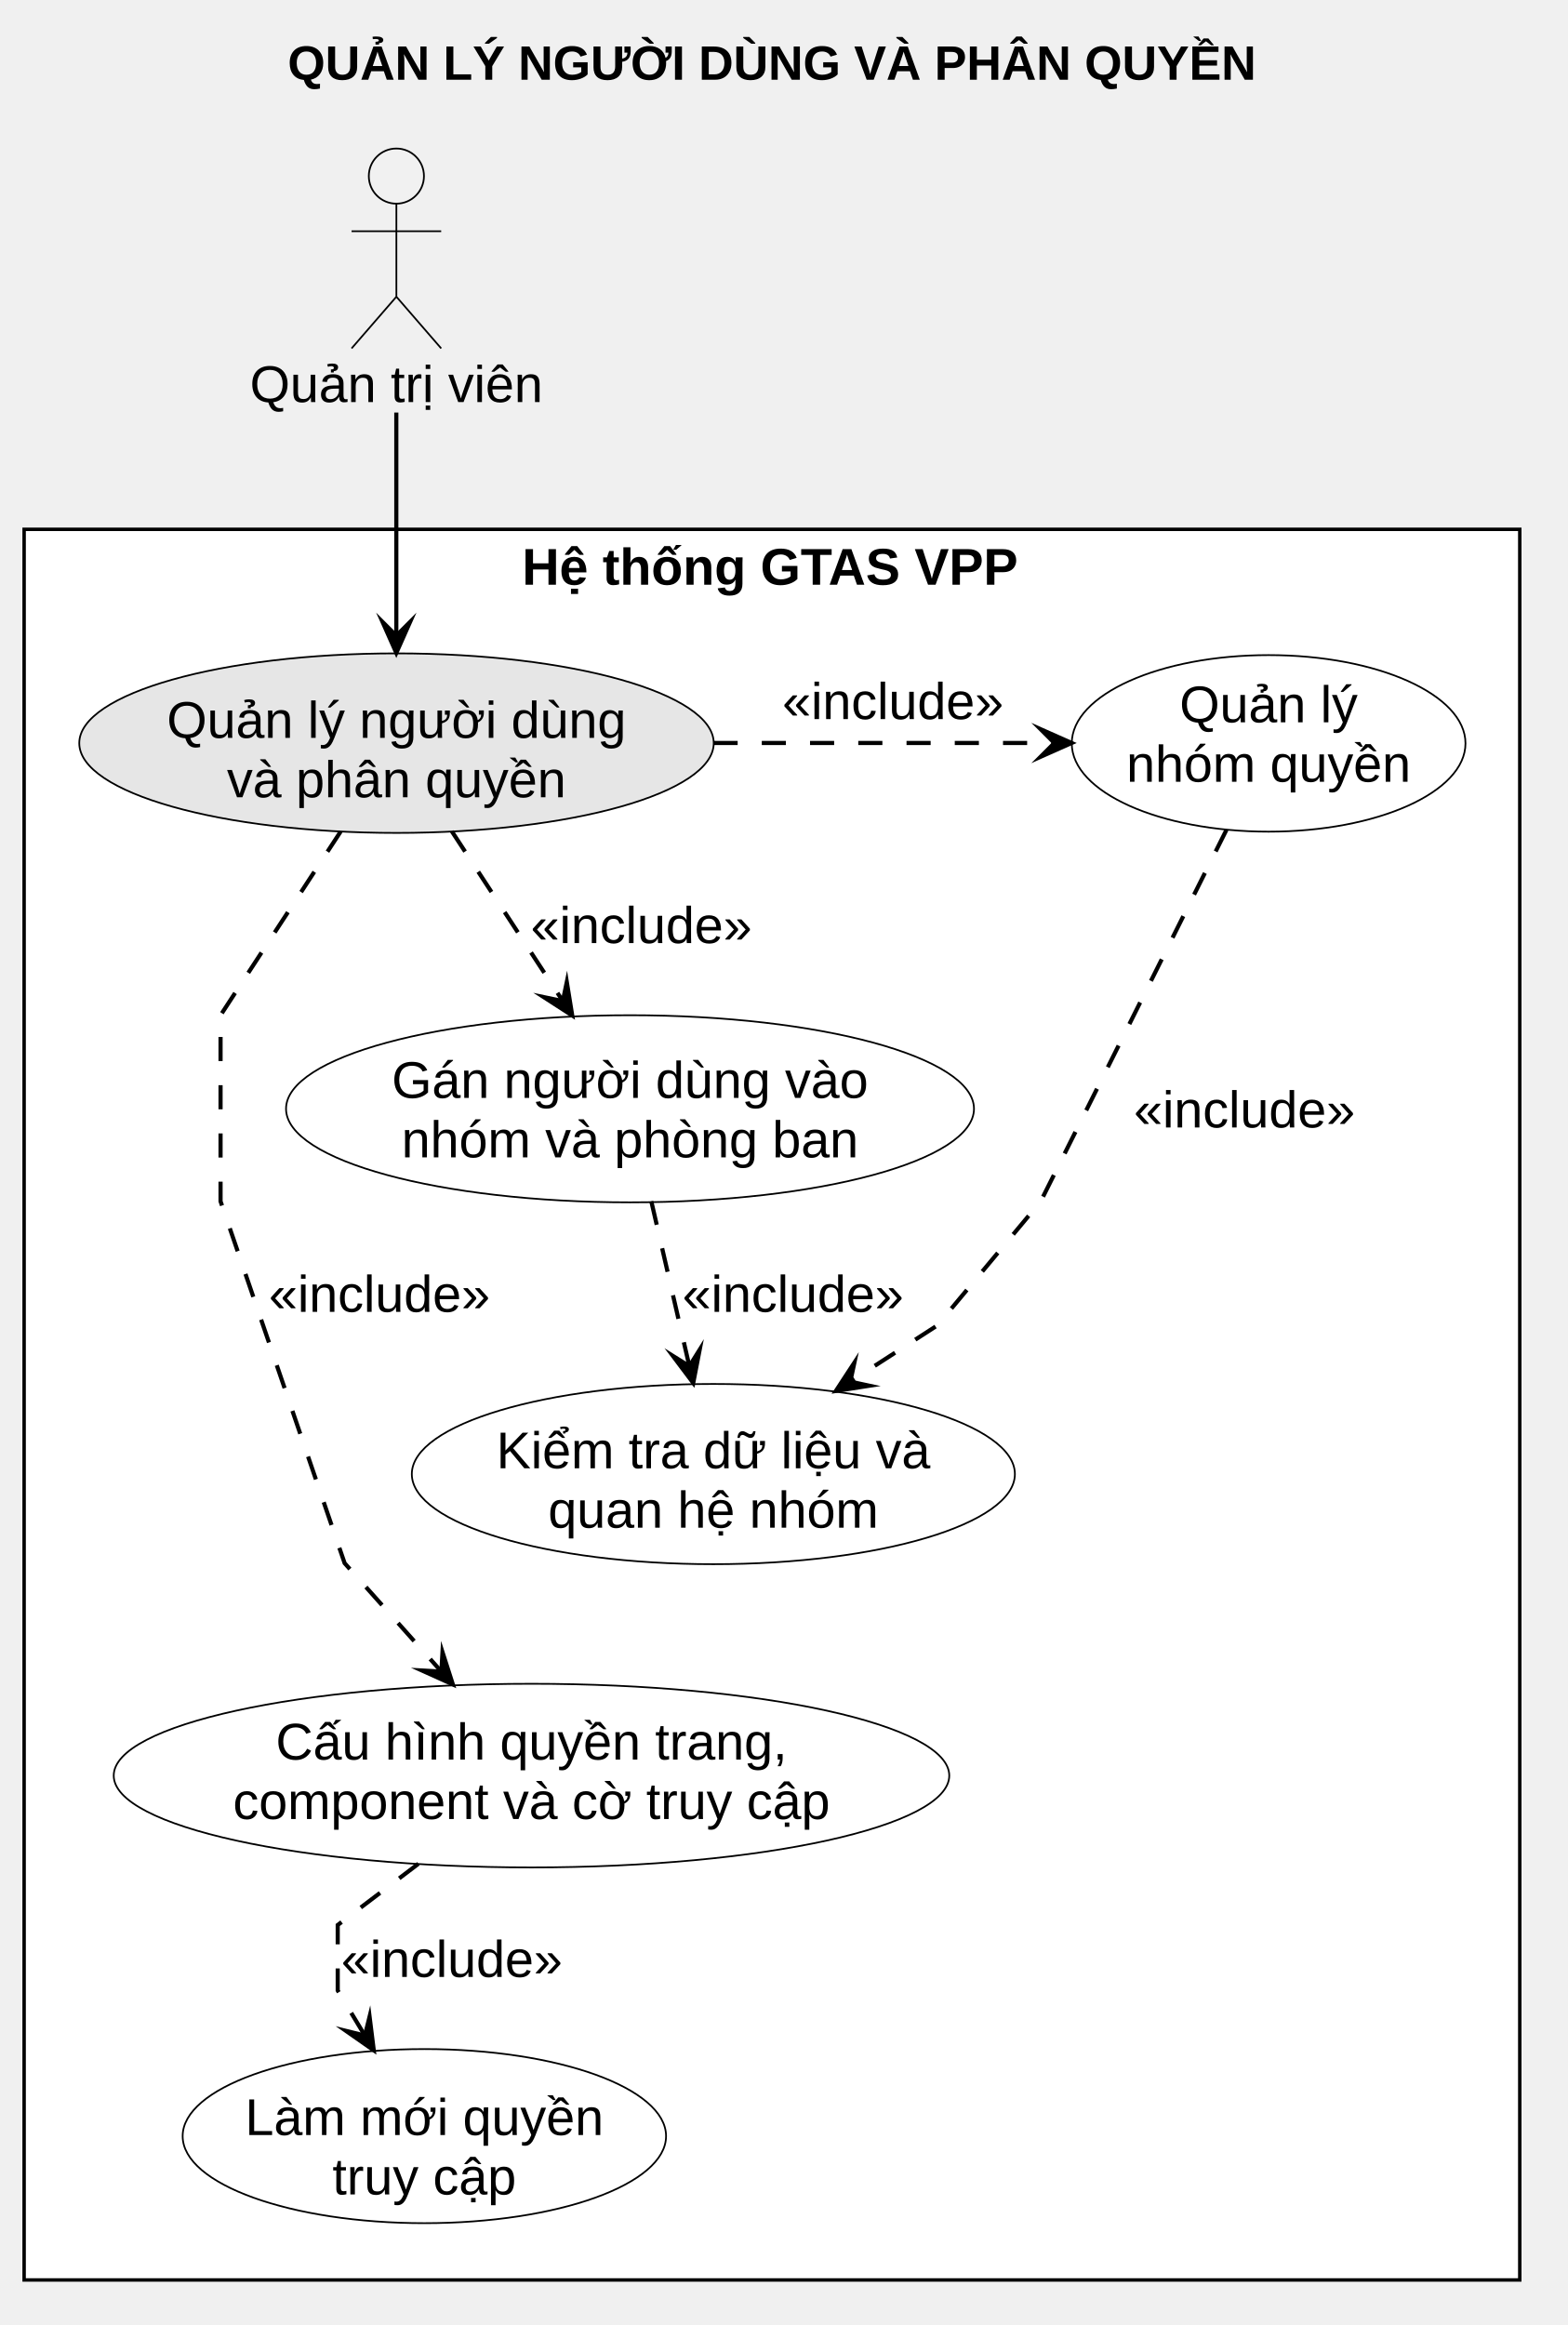
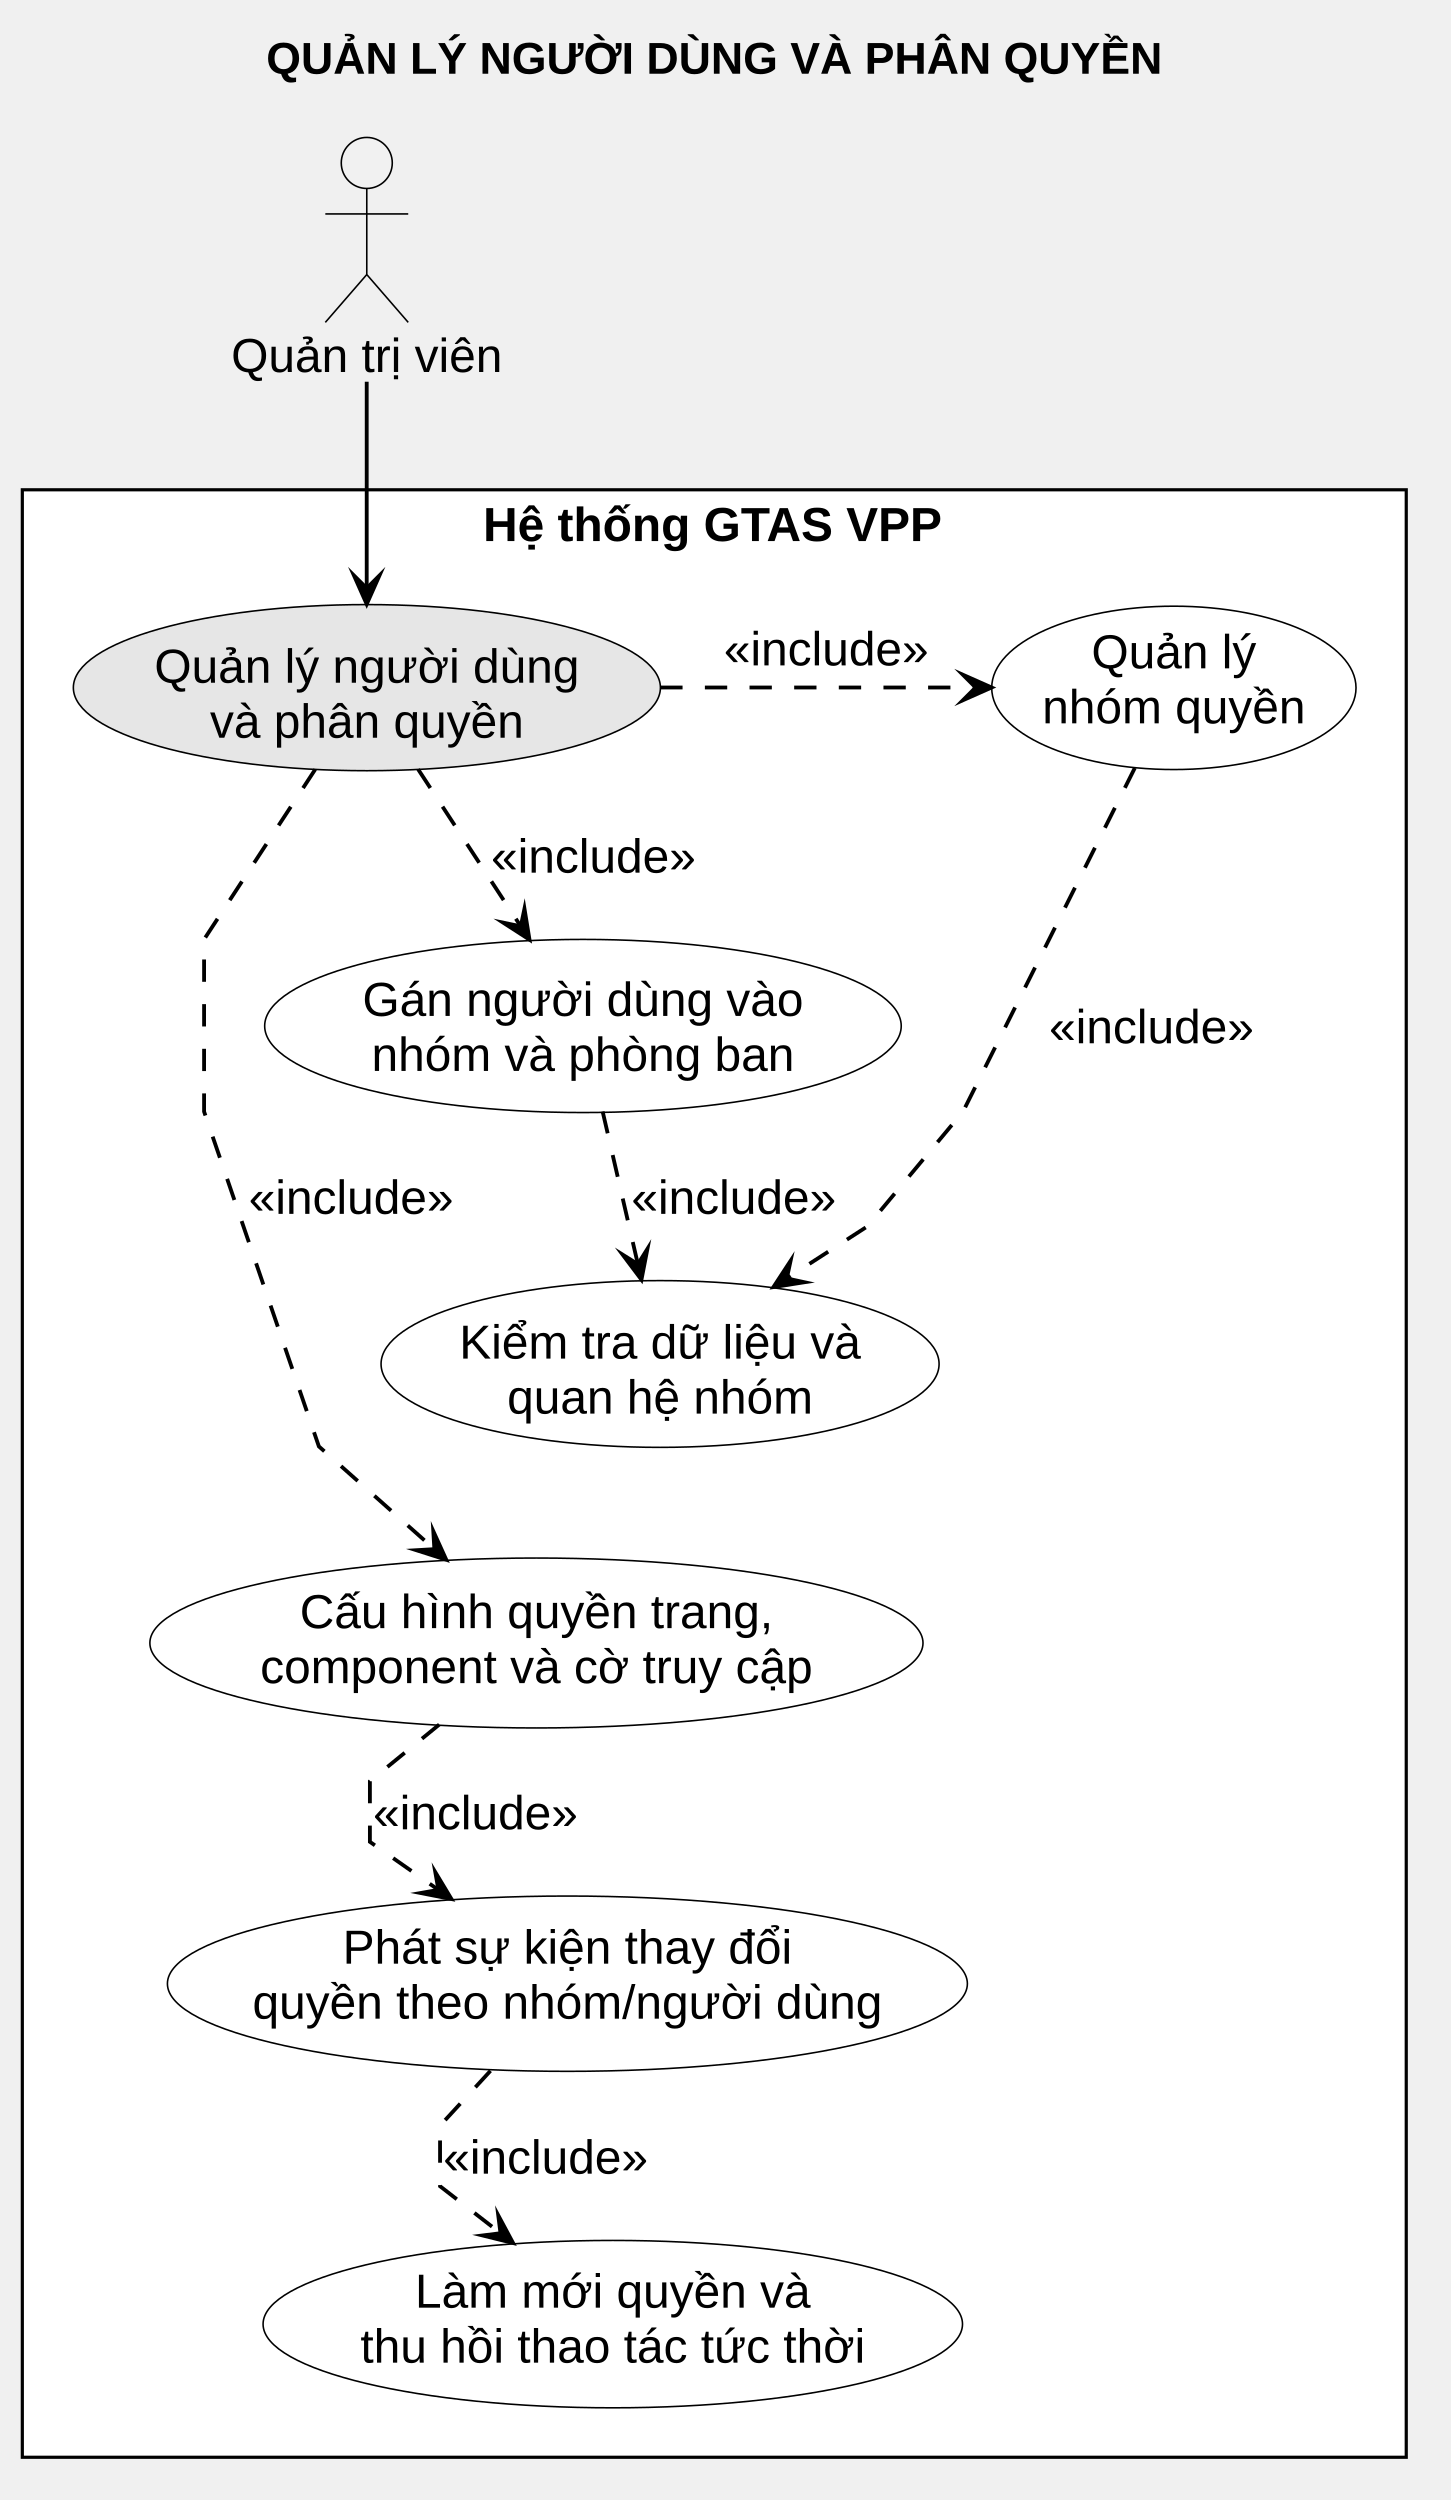
- <svg xmlns="http://www.w3.org/2000/svg" contentStyleType="text/css" data-diagram-type="DESCRIPTION" height="1265.625px" preserveAspectRatio="none" style="width:853px;height:1265px;background:#FFFFFF;" version="1.1" viewBox="0 0 853 1265" width="853.125px" zoomAndPan="magnify">
+ <svg xmlns="http://www.w3.org/2000/svg" contentStyleType="text/css" data-diagram-type="DESCRIPTION" height="1470px" preserveAspectRatio="none" style="width:853px;height:1470px;background:#FFFFFF;" version="1.1" viewBox="0 0 853 1470" width="853.125px" zoomAndPan="magnify">
  <defs />
  <g>
    <g class="title" data-source-line="2">
      <text fill="#000000" font-family="Arial" font-size="26.25" font-weight="700" lengthAdjust="spacing" textLength="526.91" x="156.545" y="43.372">QUẢN LÝ NGƯỜI DÙNG VÀ PHÂN QUYỀN</text>
    </g>
    <g class="cluster" data-qualified-name="H. th.ng GTAS VPP" data-source-line="6" id="ent0002">
-       <rect fill="#FFFFFF" height="952.5" style="stroke:#000000;stroke-width:1.875;" width="813.75" x="13.125" y="287.997" />
+       <rect fill="#FFFFFF" height="1156.875" style="stroke:#000000;stroke-width:1.875;" width="813.75" x="13.125" y="287.997" />
      <text fill="#000000" font-family="Arial" font-size="28.125" font-weight="700" lengthAdjust="spacing" textLength="271.884" x="284.058" y="318.128">Hệ thống GTAS VPP</text>
    </g>
    <g class="entity" data-qualified-name="H. th.ng GTAS VPP.Manage" data-source-line="7" id="ent0003">
      <ellipse cx="215.728" cy="404.337" fill="#E6E6E6" rx="172.603" ry="48.84" style="stroke:#000000;stroke-width:0.938;" />
      <text fill="#000000" font-family="Arial" font-size="28.125" lengthAdjust="spacing" textLength="249.925" x="90.766" y="401.452">Quản lý người dùng</text>
      <text fill="#000000" font-family="Arial" font-size="28.125" lengthAdjust="spacing" textLength="184.529" x="123.464" y="433.793">và phân quyền</text>
    </g>
    <g class="entity" data-qualified-name="H. th.ng GTAS VPP.Group" data-source-line="8" id="ent0004">
      <ellipse cx="690.232" cy="404.464" fill="#FFFFFF" rx="107.107" ry="48.029" style="stroke:#000000;stroke-width:0.938;" />
      <text fill="#000000" font-family="Arial" font-size="28.125" lengthAdjust="spacing" textLength="96.927" x="641.768" y="392.986">Quản lý</text>
      <text fill="#000000" font-family="Arial" font-size="28.125" lengthAdjust="spacing" textLength="154.797" x="612.833" y="425.327">nhóm quyền</text>
    </g>
    <g class="entity" data-qualified-name="H. th.ng GTAS VPP.Assignment" data-source-line="9" id="ent0005">
      <ellipse cx="342.776" cy="603.275" fill="#FFFFFF" rx="187.15" ry="50.903" style="stroke:#000000;stroke-width:0.938;" />
      <text fill="#000000" font-family="Arial" font-size="28.125" lengthAdjust="spacing" textLength="259.318" x="213.116" y="597.365">Gán người dùng vào</text>
      <text fill="#000000" font-family="Arial" font-size="28.125" lengthAdjust="spacing" textLength="248.634" x="218.458" y="629.707">nhóm và phòng ban</text>
    </g>
    <g class="entity" data-qualified-name="H. th.ng GTAS VPP.Permission" data-source-line="10" id="ent0006">
-       <ellipse cx="289.176" cy="966.083" fill="#FFFFFF" rx="227.301" ry="49.96" style="stroke:#000000;stroke-width:0.938;" />
-       <text fill="#000000" font-family="Arial" font-size="28.125" lengthAdjust="spacing" textLength="278.325" x="150.014" y="957.351">Cấu hình quyền trang,</text>
-       <text fill="#000000" font-family="Arial" font-size="28.125" lengthAdjust="spacing" textLength="324.852" x="126.75" y="989.692">component và cờ truy cập</text>
+       <ellipse cx="315.426" cy="966.083" fill="#FFFFFF" rx="227.301" ry="49.96" style="stroke:#000000;stroke-width:0.938;" />
+       <text fill="#000000" font-family="Arial" font-size="28.125" lengthAdjust="spacing" textLength="278.325" x="176.264" y="957.351">Cấu hình quyền trang,</text>
+       <text fill="#000000" font-family="Arial" font-size="28.125" lengthAdjust="spacing" textLength="324.852" x="153" y="989.692">component và cờ truy cập</text>
    </g>
    <g class="entity" data-qualified-name="H. th.ng GTAS VPP.Validate" data-source-line="11" id="ent0007">
      <ellipse cx="388.122" cy="802.025" fill="#FFFFFF" rx="164.06" ry="49.028" style="stroke:#000000;stroke-width:0.938;" />
      <text fill="#000000" font-family="Arial" font-size="28.125" lengthAdjust="spacing" textLength="236.11" x="270.067" y="798.858">Kiểm tra dữ liệu và</text>
      <text fill="#000000" font-family="Arial" font-size="28.125" lengthAdjust="spacing" textLength="179.833" x="298.206" y="831.199">quan hệ nhóm</text>
    </g>
-     <g class="entity" data-qualified-name="H. th.ng GTAS VPP.Refresh" data-source-line="12" id="ent0008">
-       <ellipse cx="230.883" cy="1162.234" fill="#FFFFFF" rx="131.508" ry="47.362" style="stroke:#000000;stroke-width:0.938;" />
-       <text fill="#000000" font-family="Arial" font-size="28.125" lengthAdjust="spacing" textLength="195.09" x="133.339" y="1161.631">Làm mới quyền</text>
-       <text fill="#000000" font-family="Arial" font-size="28.125" lengthAdjust="spacing" textLength="100.044" x="180.861" y="1193.972">truy cập</text>
+     <g class="entity" data-qualified-name="H. th.ng GTAS VPP.Notify" data-source-line="12" id="ent0008">
+       <ellipse cx="333.63" cy="1166.411" fill="#FFFFFF" rx="235.193" ry="51.538" style="stroke:#000000;stroke-width:0.938;" />
+       <text fill="#000000" font-family="Arial" font-size="28.125" lengthAdjust="spacing" textLength="264.29" x="201.485" y="1154.645">Phát sự kiện thay đổi</text>
+       <text fill="#000000" font-family="Arial" font-size="28.125" lengthAdjust="spacing" textLength="370.349" x="148.456" y="1186.986">quyền theo nhóm/người dùng</text>
+     </g>
+     <g class="entity" data-qualified-name="H. th.ng GTAS VPP.Refresh" data-source-line="13" id="ent0009">
+       <ellipse cx="360.323" cy="1366.585" fill="#FFFFFF" rx="205.635" ry="49.212" style="stroke:#000000;stroke-width:0.938;" />
+       <text fill="#000000" font-family="Arial" font-size="28.125" lengthAdjust="spacing" textLength="232.608" x="244.019" y="1356.903">Làm mới quyền và</text>
+       <text fill="#000000" font-family="Arial" font-size="28.125" lengthAdjust="spacing" textLength="296.809" x="211.918" y="1389.244">thu hồi thao tác tức thời</text>
    </g>
    <g class="entity" data-qualified-name="Admin" data-source-line="4" id="ent0001">
      <ellipse cx="215.664" cy="95.81" fill="#F1F1F1" rx="15" ry="15" style="stroke:#000000;stroke-width:0.938;" />
      <path d="M215.664,110.81 L215.664,161.435 M191.289,125.81 L240.039,125.81 M215.664,161.435 L191.289,189.56 M215.664,161.435 L240.039,189.56" fill="none" style="stroke:#000000;stroke-width:0.938;" />
      <text fill="#000000" font-family="Arial" font-size="28.125" lengthAdjust="spacing" textLength="159.453" x="135.938" y="218.753">Quản trị viên</text>
    </g>
-     <g class="link" data-entity-1="ent0003" data-entity-2="ent0004" data-link-type="dependency" data-source-line="15" id="lnk10">
+     <g class="link" data-entity-1="ent0003" data-entity-2="ent0004" data-link-type="dependency" data-source-line="16" id="lnk11">
      <path d="M388.219,404.247 C453.394,404.247 516.225,404.247 573.675,404.247" fill="none" id="Manage-to-Group" style="stroke:#000000;stroke-width:2.25;stroke-dasharray:13.125,13.125;" />
      <polygon fill="#000000" points="583.05,404.247,566.175,396.747,573.675,404.247,566.175,411.747,583.05,404.247" style="stroke:#000000;stroke-width:2.25;stroke-linejoin:miter;stroke-miterlimit:10;" />
      <text fill="#000000" font-family="Arial" font-size="28.125" lengthAdjust="spacing" textLength="120.41" x="425.625" y="391.253">«include»</text>
    </g>
-     <g class="link" data-entity-1="ent0003" data-entity-2="ent0005" data-link-type="dependency" data-source-line="16" id="lnk11">
+     <g class="link" data-entity-1="ent0003" data-entity-2="ent0005" data-link-type="dependency" data-source-line="17" id="lnk12">
      <path d="M245.85,452.341 C265.575,482.51 286.17,514.019 306.213,544.676" fill="none" id="Manage-to-Assignment" style="stroke:#000000;stroke-width:2.25;stroke-dasharray:13.125,13.125;" />
      <polygon fill="#000000" points="311.344,552.522,308.387,534.294,306.213,544.676,295.832,542.503,311.344,552.522" style="stroke:#000000;stroke-width:2.25;stroke-linejoin:miter;stroke-miterlimit:10;" />
      <text fill="#000000" font-family="Arial" font-size="28.125" lengthAdjust="spacing" textLength="120.41" x="288.75" y="513.128">«include»</text>
    </g>
-     <g class="link" data-entity-1="ent0003" data-entity-2="ent0006" data-link-type="dependency" data-source-line="17" id="lnk12">
-       <path d="M185.363,452.397 C157.35,495.241 120,552.372 120,552.372 C120,552.372 120,653.622 120,653.622 C120,653.622 187.5,850.497 187.5,850.497 C187.5,850.497 212.401,878.397 240.151,909.485" fill="none" id="Manage-to-Permission" style="stroke:#000000;stroke-width:2.25;stroke-dasharray:13.125,13.125;" />
-       <polygon fill="#000000" points="246.394,916.479,240.751,898.895,240.151,909.485,229.561,908.884,246.394,916.479" style="stroke:#000000;stroke-width:2.25;stroke-linejoin:miter;stroke-miterlimit:10;" />
+     <g class="link" data-entity-1="ent0003" data-entity-2="ent0006" data-link-type="dependency" data-source-line="18" id="lnk13">
+       <path d="M185.363,452.397 C157.35,495.241 120,552.372 120,552.372 C120,552.372 120,653.622 120,653.622 C120,653.622 187.5,850.497 187.5,850.497 C187.5,850.497 220.283,879.667 255.401,910.904" fill="none" id="Manage-to-Permission" style="stroke:#000000;stroke-width:2.25;stroke-dasharray:13.125,13.125;" />
+       <polygon fill="#000000" points="262.406,917.135,254.782,900.316,255.401,910.904,244.813,911.524,262.406,917.135" style="stroke:#000000;stroke-width:2.25;stroke-linejoin:miter;stroke-miterlimit:10;" />
      <text fill="#000000" font-family="Arial" font-size="28.125" lengthAdjust="spacing" textLength="120.41" x="146.25" y="713.753">«include»</text>
    </g>
-     <g class="link" data-entity-1="ent0004" data-entity-2="ent0007" data-link-type="dependency" data-source-line="18" id="lnk13">
+     <g class="link" data-entity-1="ent0004" data-entity-2="ent0007" data-link-type="dependency" data-source-line="19" id="lnk14">
      <path d="M667.294,451.516 C631.575,522.972 566.25,653.622 566.25,653.622 C566.25,653.622 510,721.122 510,721.122 C510,721.122 491.101,733.344 462.639,751.719" fill="none" id="Group-to-Validate" style="stroke:#000000;stroke-width:2.25;stroke-dasharray:13.125,13.125;" />
      <polygon fill="#000000" points="454.762,756.804,473.008,753.952,462.639,751.719,464.872,741.35,454.762,756.804" style="stroke:#000000;stroke-width:2.25;stroke-linejoin:miter;stroke-miterlimit:10;" />
      <text fill="#000000" font-family="Arial" font-size="28.125" lengthAdjust="spacing" textLength="120.41" x="616.875" y="613.441">«include»</text>
    </g>
-     <g class="link" data-entity-1="ent0005" data-entity-2="ent0007" data-link-type="dependency" data-source-line="19" id="lnk14">
+     <g class="link" data-entity-1="ent0005" data-entity-2="ent0007" data-link-type="dependency" data-source-line="20" id="lnk15">
      <path d="M354.356,653.585 C361.35,683.81 368.148,713.337 375.067,743.319" fill="none" id="Assignment-to-Validate" style="stroke:#000000;stroke-width:2.25;stroke-dasharray:13.125,13.125;" />
      <polygon fill="#000000" points="377.175,752.454,380.688,734.324,375.067,743.319,366.073,737.697,377.175,752.454" style="stroke:#000000;stroke-width:2.25;stroke-linejoin:miter;stroke-miterlimit:10;" />
      <text fill="#000000" font-family="Arial" font-size="28.125" lengthAdjust="spacing" textLength="120.41" x="371.25" y="713.753">«include»</text>
    </g>
-     <g class="link" data-entity-1="ent0006" data-entity-2="ent0008" data-link-type="dependency" data-source-line="20" id="lnk15">
-       <path d="M227.662,1014.035 C204.562,1031.566 183.75,1047.372 183.75,1047.372 C183.75,1047.372 183.75,1082.997 183.75,1082.997 C183.75,1082.997 188.212,1090.398 198.525,1107.517" fill="none" id="Permission-to-Refresh" style="stroke:#000000;stroke-width:2.25;stroke-dasharray:13.125,13.125;" />
-       <polygon fill="#000000" points="203.363,1115.547,201.079,1097.223,198.525,1107.517,188.23,1104.963,203.363,1115.547" style="stroke:#000000;stroke-width:2.25;stroke-linejoin:miter;stroke-miterlimit:10;" />
-       <text fill="#000000" font-family="Arial" font-size="28.125" lengthAdjust="spacing" textLength="120.41" x="185.625" y="1075.628">«include»</text>
+     <g class="link" data-entity-1="ent0006" data-entity-2="ent0008" data-link-type="dependency" data-source-line="21" id="lnk16">
+       <path d="M258.281,1014.035 C236.831,1031.566 217.5,1047.372 217.5,1047.372 C217.5,1047.372 217.5,1082.997 217.5,1082.997 C217.5,1082.997 232.472,1093.517 257.785,1111.255" fill="none" id="Permission-to-Notify" style="stroke:#000000;stroke-width:2.25;stroke-dasharray:13.125,13.125;" />
+       <polygon fill="#000000" points="265.462,1116.635,255.947,1100.809,257.785,1111.255,247.339,1113.093,265.462,1116.635" style="stroke:#000000;stroke-width:2.25;stroke-linejoin:miter;stroke-miterlimit:10;" />
+       <text fill="#000000" font-family="Arial" font-size="28.125" lengthAdjust="spacing" textLength="120.41" x="219.375" y="1075.628">«include»</text>
    </g>
-     <g class="link" data-entity-1="ent0001" data-entity-2="ent0003" data-link-type="dependency" data-source-line="28" id="lnk20">
+     <g class="link" data-entity-1="ent0008" data-entity-2="ent0009" data-link-type="dependency" data-source-line="22" id="lnk17">
+       <path d="M288.394,1217.641 C272.606,1234.816 258.75,1249.872 258.75,1249.872 C258.75,1249.872 258.75,1285.497 258.75,1285.497 C258.75,1285.497 271.786,1295.643 294.286,1313.137" fill="none" id="Notify-to-Refresh" style="stroke:#000000;stroke-width:2.25;stroke-dasharray:13.125,13.125;" />
+       <polygon fill="#000000" points="301.688,1318.891,292.969,1302.612,294.286,1313.137,283.762,1314.454,301.688,1318.891" style="stroke:#000000;stroke-width:2.25;stroke-linejoin:miter;stroke-miterlimit:10;" />
+       <text fill="#000000" font-family="Arial" font-size="28.125" lengthAdjust="spacing" textLength="120.41" x="260.625" y="1278.128">«include»</text>
+     </g>
+     <g class="link" data-entity-1="ent0001" data-entity-2="ent0003" data-link-type="dependency" data-source-line="31" id="lnk23">
      <path d="M215.625,224.454 C215.625,266.36 215.625,308.96 215.625,345.879" fill="none" id="Admin-to-Manage" style="stroke:#000000;stroke-width:2.25;" />
      <polygon fill="#000000" points="215.625,355.254,223.125,338.379,215.625,345.879,208.125,338.379,215.625,355.254" style="stroke:#000000;stroke-width:2.25;stroke-linejoin:miter;stroke-miterlimit:10;" />
    </g>
  </g>
</svg>
